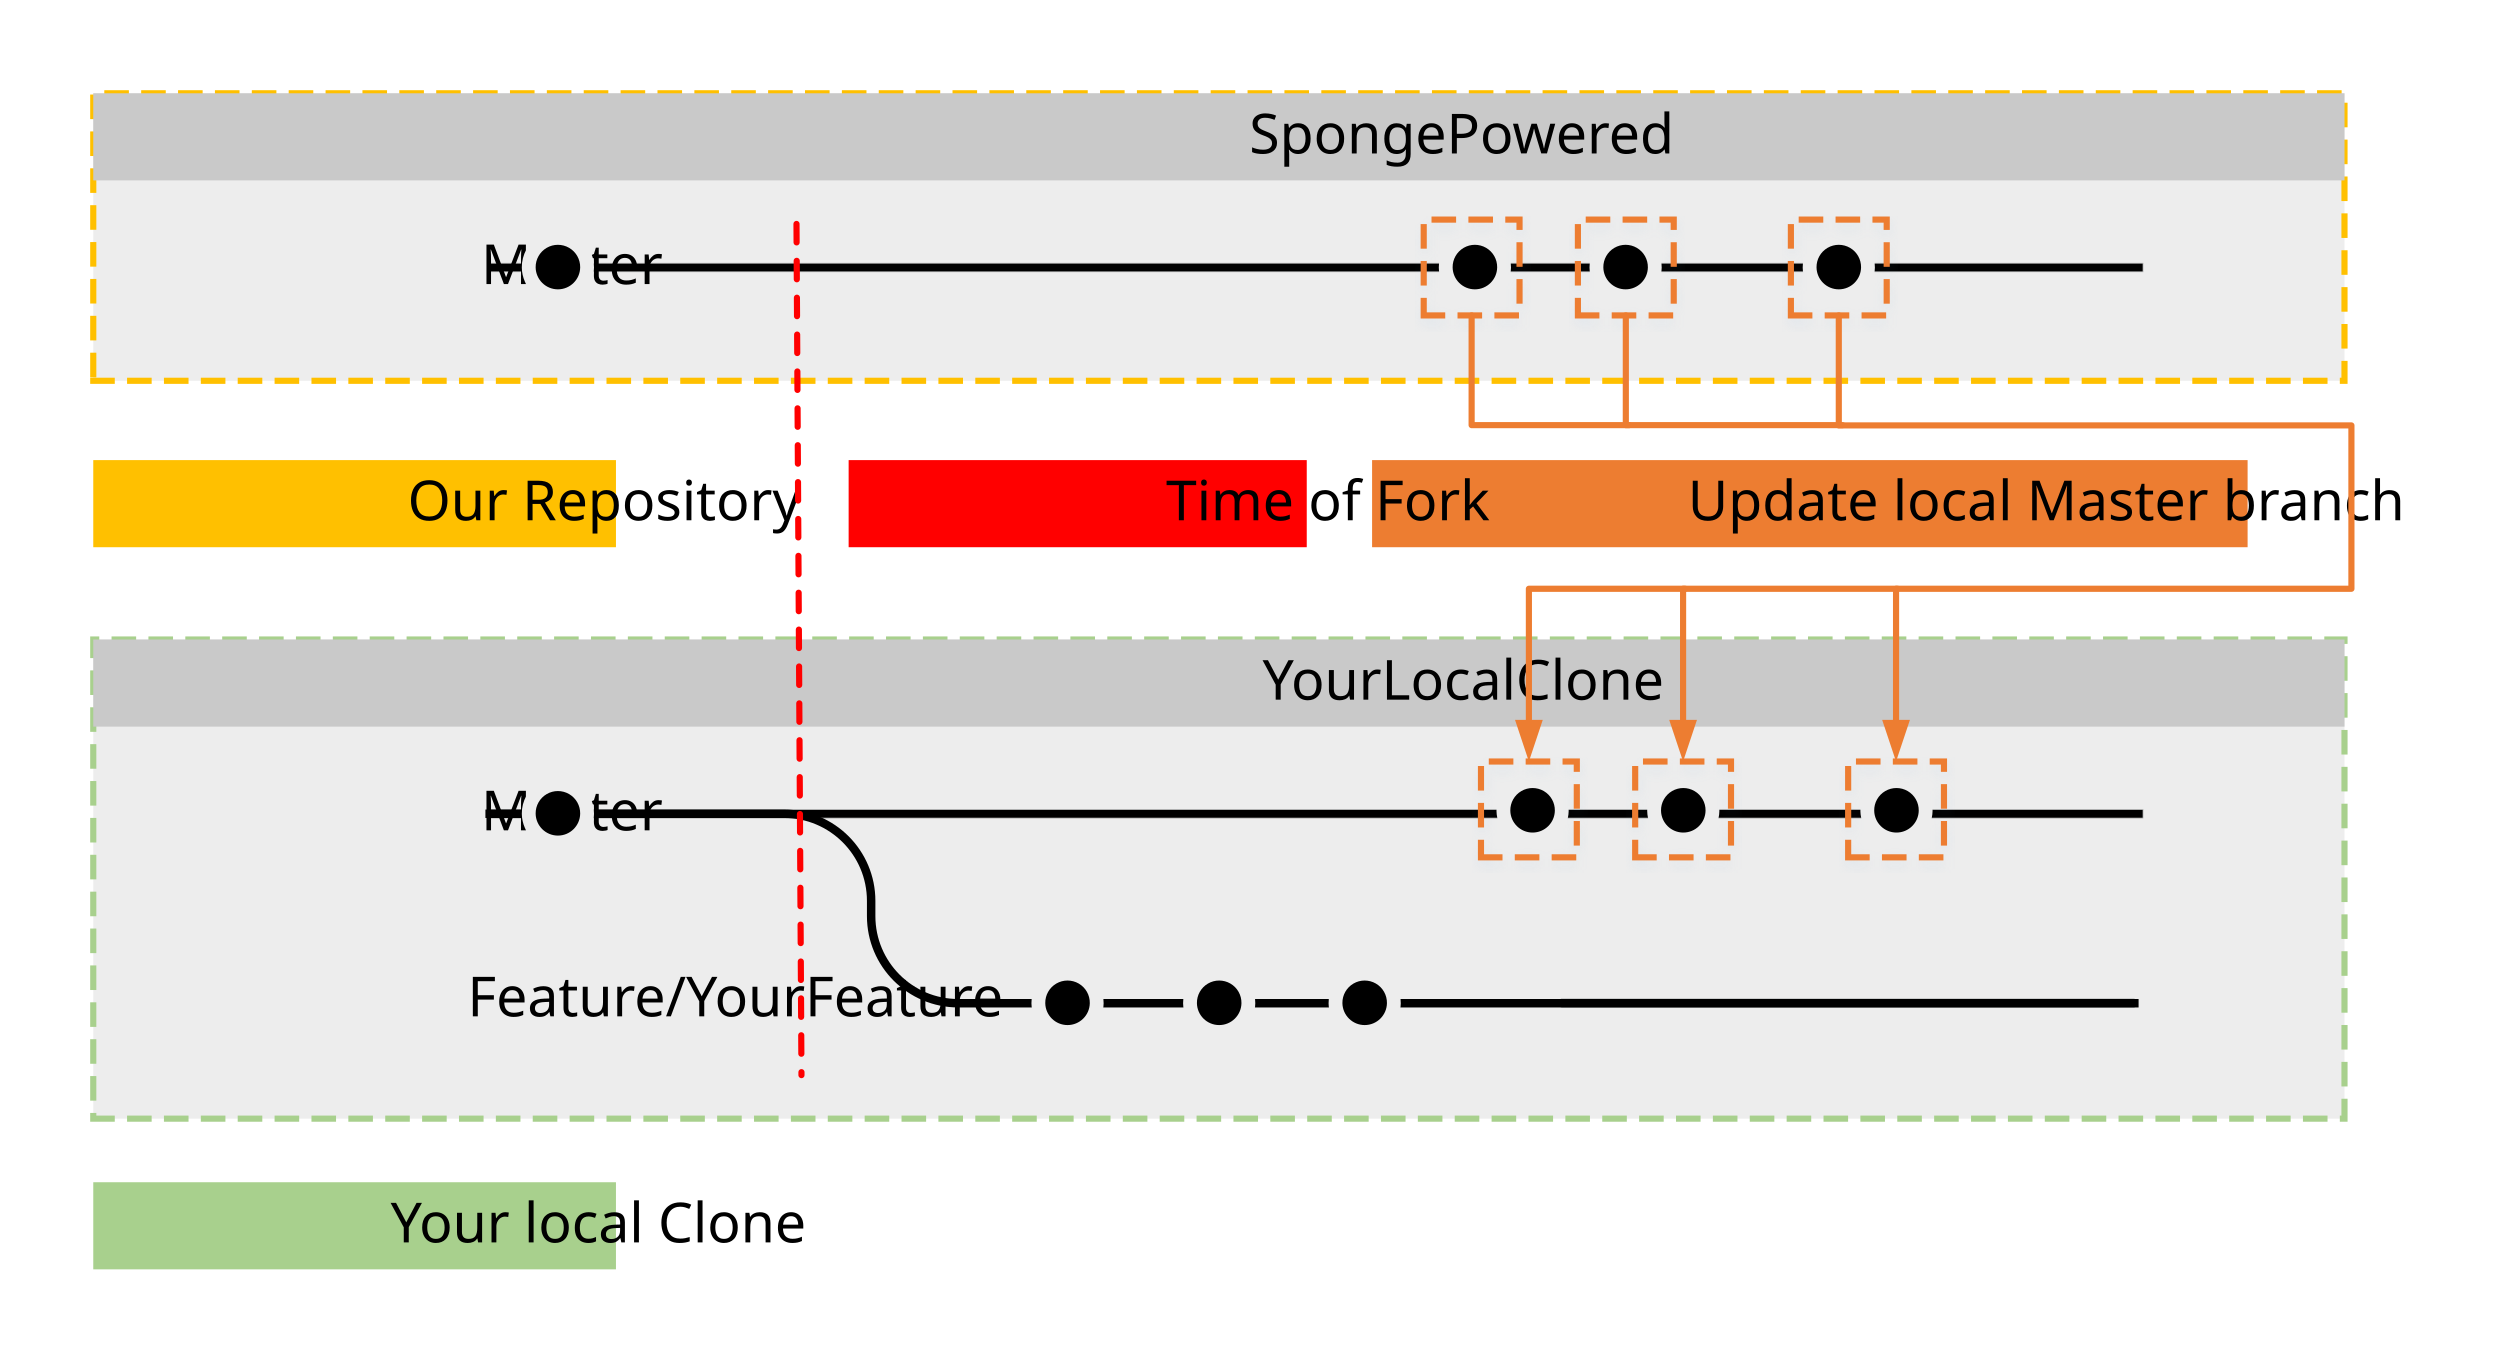
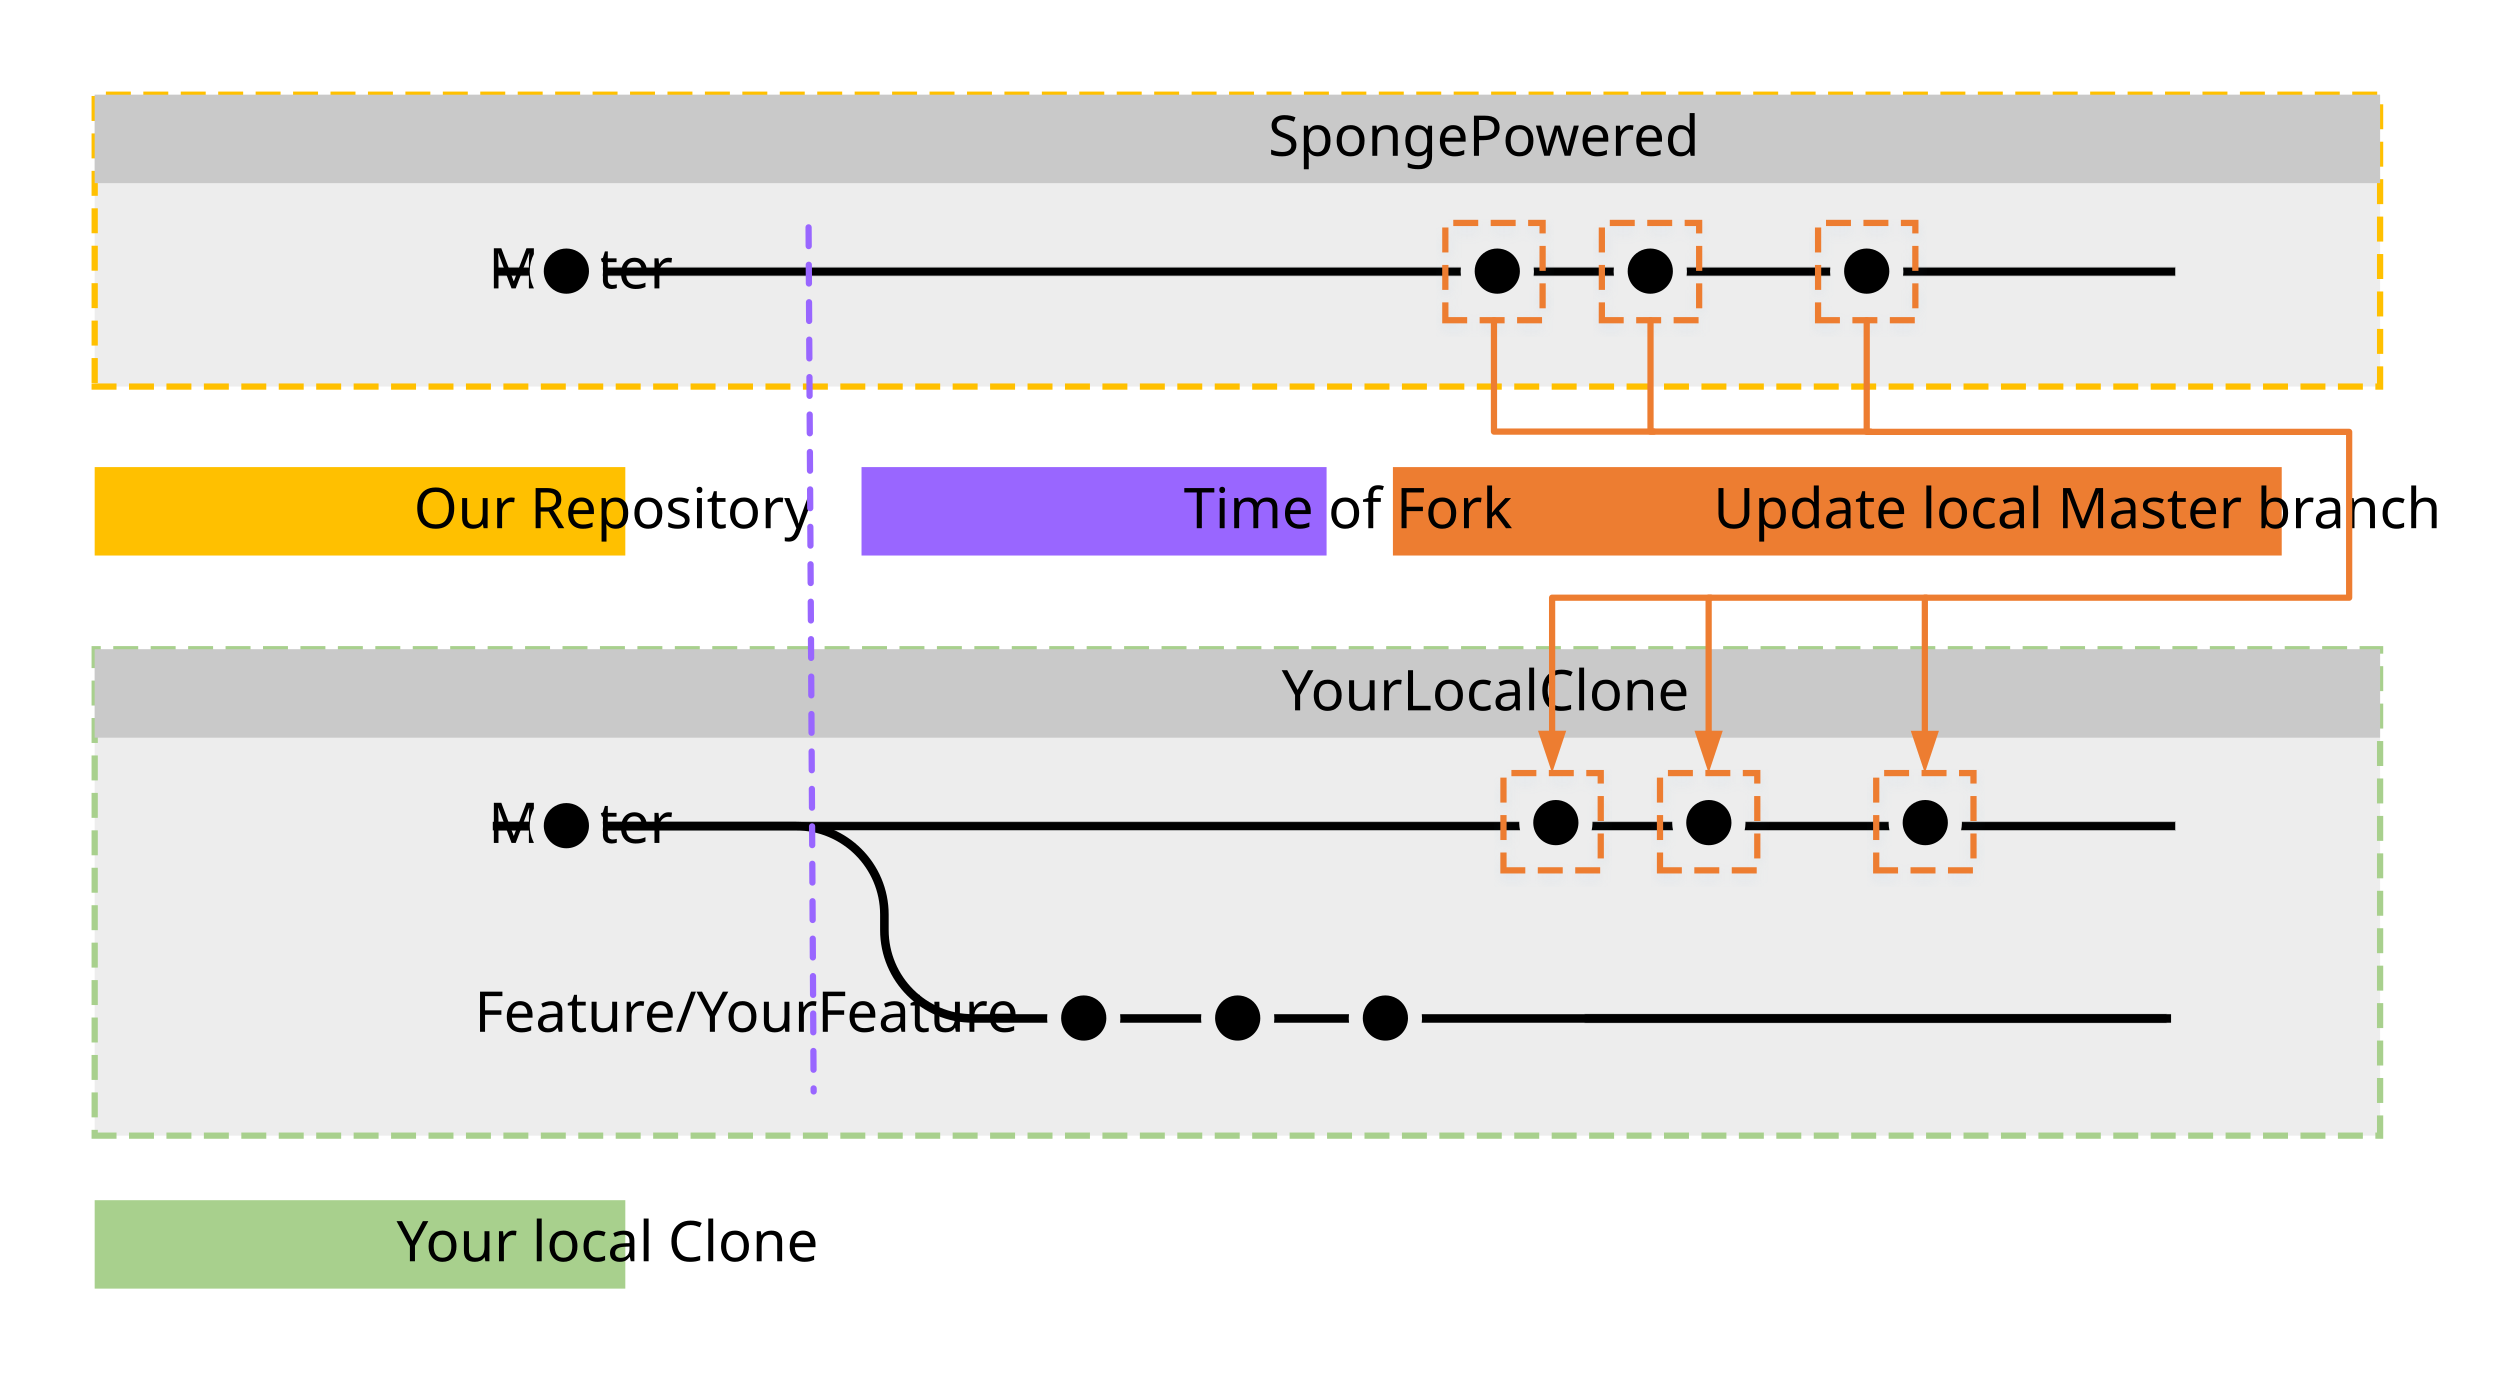
- <svg xmlns="http://www.w3.org/2000/svg" xmlns:ns1="http://schemas.microsoft.com/visio/2003/SVGExtensions/" xmlns:xlink="http://www.w3.org/1999/xlink" width="11.298in" height="6.158in" viewBox="0 0 813.465 443.37" xml:space="preserve" color-interpolation-filters="sRGB" class="st22">
+ <svg xmlns="http://www.w3.org/2000/svg" xmlns:ns1="http://schemas.microsoft.com/visio/2003/SVGExtensions/" xmlns:xlink="http://www.w3.org/1999/xlink" width="11.129in" height="6.158in" viewBox="0 0 801.299 443.37" xml:space="preserve" color-interpolation-filters="sRGB" class="st22">
  <ns1:documentProperties ns1:langID="1031" ns1:metric="true" ns1:viewMarkup="false">
    <ns1:userDefs>
      <ns1:ud ns1:nameU="msvNoAutoConnect" ns1:val="VT0(0):26" />
      <ns1:ud ns1:nameU="visV14CFF" ns1:prompt="" ns1:val="VT0(1):26" />
      <ns1:ud ns1:nameU="visFlowchartType" ns1:prompt="" ns1:val="VT4(CrossFunctional)" />
    </ns1:userDefs>
  </ns1:documentProperties>
  <style type="text/css">
	
		.st1 {fill:#ededed;stroke:#a8d08d;stroke-dasharray:6,6;stroke-width:2}
		.st2 {fill:#000000;stroke:#c7c8c8;stroke-width:0.25}
		.st3 {fill:#ededed;stroke:none;stroke-width:0.25}
		.st4 {fill:#000000;font-family:Montserrat;font-size:1.5em}
		.st5 {fill:none;stroke:none;stroke-width:2}
		.st6 {fill:#c9c9c9;stroke:none;stroke-width:0.25}
		.st7 {fill:#a8d08d;stroke:none;stroke-width:2}
		.st8 {fill:#ededed;stroke:#ffc000;stroke-dasharray:6,6;stroke-width:2}
		.st9 {fill:#ffc000;stroke:none;stroke-width:2}
		.st10 {fill:#000000;stroke:#ededed;stroke-width:4.5}
		.st11 {visibility:visible}
		.st12 {fill:none;filter:url(#filter_2);stroke:#5b9bd5;stroke-dasharray:6,6;stroke-opacity:0.22}
		.st13 {fill:none;stroke:#ed7d31;stroke-dasharray:6,6;stroke-width:2}
		.st14 {stroke:#000000;stroke-width:2.75}
- 		.st15 {stroke:#ff0000;stroke-dasharray:6,6;stroke-linecap:round;stroke-linejoin:round;stroke-width:2}
+ 		.st15 {stroke:#9966ff;stroke-dasharray:6,6;stroke-linecap:round;stroke-linejoin:round;stroke-width:2}
		.st16 {fill:#ed7d31;stroke:none;stroke-width:2}
- 		.st17 {fill:#ff0000;stroke:none;stroke-width:2}
+ 		.st17 {fill:#9966ff;stroke:none;stroke-width:2}
		.st18 {marker-end:url(#mrkr13-102);stroke:#ed7d31;stroke-linecap:round;stroke-linejoin:round;stroke-width:2}
		.st19 {fill:#ed7d31;fill-opacity:1;stroke:#ed7d31;stroke-opacity:1;stroke-width:0.442}
		.st20 {stroke:#ed7d31;stroke-linecap:round;stroke-linejoin:round;stroke-width:2}
		.st21 {marker-start:url(#mrkr13-114);stroke:#ed7d31;stroke-linecap:round;stroke-linejoin:round;stroke-width:2}
		.st22 {fill:none;fill-rule:evenodd;font-size:12px;overflow:visible;stroke-linecap:square;stroke-miterlimit:3}
	
	</style>
  <defs id="Markers">
    <g id="lend13">
      <path d="M 3 1 L 0 0 L 3 -1 L 3 1 " style="stroke:none" />
    </g>
    <marker id="mrkr13-102" class="st19" ns1:arrowType="13" ns1:arrowSize="2" ns1:setback="6.78" refX="-6.78" orient="auto" markerUnits="strokeWidth" overflow="visible">
      <use xlink:href="#lend13" transform="scale(-2.26,-2.26) " />
    </marker>
    <marker id="mrkr13-114" class="st19" ns1:arrowType="13" ns1:arrowSize="2" ns1:setback="6.6" refX="6.6" orient="auto" markerUnits="strokeWidth" overflow="visible">
      <use xlink:href="#lend13" transform="scale(2.26) " />
    </marker>
  </defs>
  <defs id="Filters">
    <filter id="filter_2">
      <feGaussianBlur stdDeviation="2" />
    </filter>
  </defs>
  <g ns1:mID="0" ns1:index="1" ns1:groupContext="foregroundPage">
    <ns1:userDefs>
      <ns1:ud ns1:nameU="msvThemeOrder" ns1:val="VT0(0):26" />
    </ns1:userDefs>
    <ns1:pageProperties ns1:drawingScale="0.0393701" ns1:pageScale="0.0393701" ns1:drawingUnits="24" ns1:shadowOffsetX="8.50394" ns1:shadowOffsetY="-8.50394" />
    <ns1:layer ns1:name="Verbinder" ns1:index="0" />
    <g id="group37-1" transform="translate(272.709,-180.347)" ns1:mID="37" ns1:groupContext="group">
			</g>
    <g id="shape74-2" ns1:mID="74" ns1:groupContext="shape" transform="translate(30.3465,-79.3782)">
      <ns1:userDefs>
        <ns1:ud ns1:nameU="visVersion" ns1:val="VT0(15):26" />
      </ns1:userDefs>
      <path d="M0 443.37 L732.52 443.37 L732.52 287.46 L0 287.46 L0 443.37 Z" class="st1" />
    </g>
    <g id="group75-4" transform="translate(272.709,-169.095)" ns1:mID="75" ns1:groupContext="group">
			</g>
    <g id="shape76-5" ns1:mID="76" ns1:groupContext="shape" transform="translate(159.323,-177.173)">
      <ns1:userDefs>
        <ns1:ud ns1:nameU="visVersion" ns1:val="VT0(15):26" />
      </ns1:userDefs>
      <rect x="0" y="440.535" width="538" height="2.835" class="st2" />
    </g>
    <g id="shape80-7" ns1:mID="80" ns1:groupContext="shape" transform="translate(53.0236,-169.095)">
      <ns1:userDefs>
        <ns1:ud ns1:nameU="visVersion" ns1:val="VT0(15):26" />
      </ns1:userDefs>
      <ns1:textBlock ns1:margins="rect(4,4,4,4)" ns1:tabSpace="42.5197" />
      <ns1:textRect cx="49.606" cy="433.874" width="99.22" height="18.992" />
      <rect x="0" y="424.378" width="99.213" height="18.992" class="st3" />
      <text x="19.28" y="439.27" class="st4" ns1:langID="1031">
        <ns1:paragraph ns1:horizAlign="1" />
        <ns1:tabList />Master</text>
    </g>
    <g id="shape81-10" ns1:mID="81" ns1:groupContext="shape" transform="translate(54.4409,-155.205)">
      <rect x="0" y="396.598" width="676.898" height="46.772" class="st5" />
    </g>
    <g id="shape82-12" ns1:mID="82" ns1:groupContext="shape" transform="translate(30.3465,-206.937)">
      <ns1:textBlock ns1:margins="rect(2,2,2,2)" ns1:tabSpace="42.5197" />
      <ns1:textRect cx="366.261" cy="429.197" width="732.53" height="28.346" />
      <rect x="0" y="415.024" width="732.522" height="28.346" class="st6" />
      <text x="296.23" y="434.6" class="st4" ns1:langID="1031">
        <ns1:paragraph ns1:horizAlign="1" />
        <ns1:tabList />YourLocalClone</text>
    </g>
    <g id="shape83-15" ns1:mID="83" ns1:groupContext="shape" transform="translate(507.944,-115.52)">
      <ns1:userDefs>
        <ns1:ud ns1:nameU="visVersion" ns1:val="VT0(15):26" />
      </ns1:userDefs>
      <rect x="0" y="440.535" width="186.544" height="2.835" class="st2" />
    </g>
    <g id="shape87-17" ns1:mID="87" ns1:groupContext="shape" transform="translate(56.6929,-108.567)">
      <ns1:userDefs>
        <ns1:ud ns1:nameU="visVersion" ns1:val="VT0(15):26" />
      </ns1:userDefs>
      <ns1:textBlock ns1:margins="rect(4,4,4,4)" ns1:tabSpace="42.5197" />
      <ns1:textRect cx="103.173" cy="433.874" width="206.35" height="18.992" />
      <rect x="0" y="424.378" width="206.346" height="18.992" class="st3" />
      <text x="11.18" y="439.27" class="st4" ns1:langID="1031">
        <ns1:paragraph ns1:horizAlign="1" />
        <ns1:tabList />Feature/YourFeature</text>
    </g>
    <g id="shape88-20" ns1:mID="88" ns1:groupContext="shape" transform="translate(54.4409,-93.5514)">
      <rect x="0" y="396.598" width="676.898" height="46.772" class="st5" />
    </g>
    <g id="shape92-22" ns1:mID="92" ns1:groupContext="shape" transform="translate(30.3465,-30.3465)">
      <ns1:userDefs>
        <ns1:ud ns1:nameU="visVersion" ns1:val="VT0(15):26" />
      </ns1:userDefs>
      <ns1:textBlock ns1:margins="rect(4,4,4,4)" ns1:tabSpace="42.5197" />
      <ns1:textRect cx="85.039" cy="429.197" width="170.08" height="28.346" />
      <rect x="0" y="415.024" width="170.079" height="28.346" class="st7" />
      <text x="12.52" y="434.6" class="st4" ns1:langID="1031">
        <ns1:paragraph ns1:horizAlign="1" />
        <ns1:tabList />Your local Clone</text>
    </g>
    <g id="shape97-25" ns1:mID="97" ns1:groupContext="shape" transform="translate(30.3465,-319.472)">
      <ns1:userDefs>
        <ns1:ud ns1:nameU="visVersion" ns1:val="VT0(15):26" />
      </ns1:userDefs>
      <path d="M0 443.37 L732.52 443.37 L732.52 349.82 L0 349.82 L0 443.37 Z" class="st8" />
    </g>
    <g id="group98-27" transform="translate(272.709,-346.835)" ns1:mID="98" ns1:groupContext="group">
			</g>
    <g id="shape99-28" ns1:mID="99" ns1:groupContext="shape" transform="translate(159.323,-354.913)">
      <ns1:userDefs>
        <ns1:ud ns1:nameU="visVersion" ns1:val="VT0(15):26" />
      </ns1:userDefs>
      <rect x="0" y="440.535" width="538" height="2.835" class="st2" />
    </g>
    <g id="shape103-30" ns1:mID="103" ns1:groupContext="shape" transform="translate(53.0236,-346.835)">
      <ns1:userDefs>
        <ns1:ud ns1:nameU="visVersion" ns1:val="VT0(15):26" />
      </ns1:userDefs>
      <ns1:textBlock ns1:margins="rect(4,4,4,4)" ns1:tabSpace="42.5197" />
      <ns1:textRect cx="49.606" cy="433.874" width="99.22" height="18.992" />
      <rect x="0" y="424.378" width="99.213" height="18.992" class="st3" />
      <text x="19.28" y="439.27" class="st4" ns1:langID="1031">
        <ns1:paragraph ns1:horizAlign="1" />
        <ns1:tabList />Master</text>
    </g>
    <g id="shape104-33" ns1:mID="104" ns1:groupContext="shape" transform="translate(54.4409,-332.945)">
      <rect x="0" y="396.598" width="676.898" height="46.772" class="st5" />
    </g>
    <g id="shape105-35" ns1:mID="105" ns1:groupContext="shape" transform="translate(30.3465,-384.677)">
      <ns1:textBlock ns1:margins="rect(2,2,2,2)" ns1:tabSpace="42.5197" />
      <ns1:textRect cx="366.261" cy="429.197" width="732.53" height="28.346" />
      <rect x="0" y="415.024" width="732.522" height="28.346" class="st6" />
      <text x="291.91" y="434.6" class="st4" ns1:langID="1031">
        <ns1:paragraph ns1:horizAlign="1" />
        <ns1:tabList />SpongePowered</text>
    </g>
    <g id="shape115-38" ns1:mID="115" ns1:groupContext="shape" transform="translate(30.3465,-265.318)">
      <ns1:userDefs>
        <ns1:ud ns1:nameU="visVersion" ns1:val="VT0(15):26" />
      </ns1:userDefs>
      <ns1:textBlock ns1:margins="rect(4,4,4,4)" ns1:tabSpace="42.5197" />
      <ns1:textRect cx="85.039" cy="429.197" width="170.08" height="28.346" />
      <rect x="0" y="415.024" width="170.079" height="28.346" class="st9" />
      <text x="18.06" y="434.6" class="st4" ns1:langID="1031">
        <ns1:paragraph ns1:horizAlign="1" />
        <ns1:tabList />Our Repository</text>
    </g>
    <g id="shape100-41" ns1:mID="100" ns1:groupContext="shape" transform="translate(172.042,-346.835)">
      <ns1:userDefs>
        <ns1:ud ns1:nameU="visVersion" ns1:val="VT0(15):26" />
      </ns1:userDefs>
      <path d="M0 433.87 A9.496 9.496 0 1 1 18.99 433.87 A9.496 9.496 0 0 1 0 433.87 Z" class="st10" />
    </g>
    <g id="shape141-43" ns1:mID="141" ns1:groupContext="shape" transform="translate(588.823,-346.835)">
      <ns1:userDefs>
        <ns1:ud ns1:nameU="visVersion" ns1:val="VT0(15):26" />
      </ns1:userDefs>
      <path d="M0 433.87 A9.496 9.496 0 1 1 18.99 433.87 A9.496 9.496 0 0 1 0 433.87 Z" class="st10" />
    </g>
    <g id="shape142-45" ns1:mID="142" ns1:groupContext="shape" transform="translate(519.454,-346.835)">
      <ns1:userDefs>
        <ns1:ud ns1:nameU="visVersion" ns1:val="VT0(15):26" />
      </ns1:userDefs>
      <path d="M0 433.87 A9.496 9.496 0 1 1 18.99 433.87 A9.496 9.496 0 0 1 0 433.87 Z" class="st10" />
    </g>
    <g id="shape143-47" ns1:mID="143" ns1:groupContext="shape" transform="translate(470.416,-346.835)">
      <ns1:userDefs>
        <ns1:ud ns1:nameU="visVersion" ns1:val="VT0(15):26" />
      </ns1:userDefs>
      <path d="M0 433.87 A9.496 9.496 0 1 1 18.99 433.87 A9.496 9.496 0 0 1 0 433.87 Z" class="st10" />
    </g>
    <g id="shape144-49" ns1:mID="144" ns1:groupContext="shape" transform="translate(463.256,-340.74)">
      <ns1:userDefs>
        <ns1:ud ns1:nameU="visVersion" ns1:val="VT0(15):26" />
      </ns1:userDefs>
      <g id="shadow144-50" ns1:groupContext="shadow" ns1:shadowOffsetX="0.345598" ns1:shadowOffsetY="-1.97279" ns1:shadowType="1" transform="matrix(1,0,0,1,0.345598,1.97279)" class="st11">
        <path d="M0 443.37 L31.18 443.37 L31.18 412.19 L0 412.19 L0 443.37 Z" class="st12" />
      </g>
      <path d="M0 443.37 L31.18 443.37 L31.18 412.19 L0 412.19 L0 443.37 Z" class="st13" />
    </g>
    <g id="shape145-54" ns1:mID="145" ns1:groupContext="shape" transform="translate(513.429,-340.74)">
      <ns1:userDefs>
        <ns1:ud ns1:nameU="visVersion" ns1:val="VT0(15):26" />
      </ns1:userDefs>
      <g id="shadow145-55" ns1:groupContext="shadow" ns1:shadowOffsetX="0.345598" ns1:shadowOffsetY="-1.97279" ns1:shadowType="1" transform="matrix(1,0,0,1,0.345598,1.97279)" class="st11">
        <path d="M0 443.37 L31.18 443.37 L31.18 412.19 L0 412.19 L0 443.37 Z" class="st12" />
      </g>
      <path d="M0 443.37 L31.18 443.37 L31.18 412.19 L0 412.19 L0 443.37 Z" class="st13" />
    </g>
    <g id="shape146-59" ns1:mID="146" ns1:groupContext="shape" transform="translate(582.728,-340.74)">
      <ns1:userDefs>
        <ns1:ud ns1:nameU="visVersion" ns1:val="VT0(15):26" />
      </ns1:userDefs>
      <g id="shadow146-60" ns1:groupContext="shadow" ns1:shadowOffsetX="0.345598" ns1:shadowOffsetY="-1.97279" ns1:shadowType="1" transform="matrix(1,0,0,1,0.345598,1.97279)" class="st11">
        <path d="M0 443.37 L31.18 443.37 L31.18 412.19 L0 412.19 L0 443.37 Z" class="st12" />
      </g>
      <path d="M0 443.37 L31.18 443.37 L31.18 412.19 L0 412.19 L0 443.37 Z" class="st13" />
    </g>
    <g id="shape149-64" ns1:mID="149" ns1:groupContext="shape" transform="translate(607.591,-170.079)">
      <ns1:userDefs>
        <ns1:ud ns1:nameU="visVersion" ns1:val="VT0(15):26" />
      </ns1:userDefs>
      <path d="M0 433.87 A9.496 9.496 0 1 1 18.99 433.87 A9.496 9.496 0 0 1 0 433.87 Z" class="st10" />
    </g>
    <g id="shape150-66" ns1:mID="150" ns1:groupContext="shape" transform="translate(538.223,-170.079)">
      <ns1:userDefs>
        <ns1:ud ns1:nameU="visVersion" ns1:val="VT0(15):26" />
      </ns1:userDefs>
      <path d="M0 433.87 A9.496 9.496 0 1 1 18.99 433.87 A9.496 9.496 0 0 1 0 433.87 Z" class="st10" />
    </g>
    <g id="shape151-68" ns1:mID="151" ns1:groupContext="shape" transform="translate(489.185,-170.079)">
      <ns1:userDefs>
        <ns1:ud ns1:nameU="visVersion" ns1:val="VT0(15):26" />
      </ns1:userDefs>
      <path d="M0 433.87 A9.496 9.496 0 1 1 18.99 433.87 A9.496 9.496 0 0 1 0 433.87 Z" class="st10" />
    </g>
    <g id="shape152-70" ns1:mID="152" ns1:groupContext="shape" transform="translate(481.89,-164.409)">
      <ns1:userDefs>
        <ns1:ud ns1:nameU="visVersion" ns1:val="VT0(15):26" />
      </ns1:userDefs>
      <g id="shadow152-71" ns1:groupContext="shadow" ns1:shadowOffsetX="0.345598" ns1:shadowOffsetY="-1.97279" ns1:shadowType="1" transform="matrix(1,0,0,1,0.345598,1.97279)" class="st11">
        <path d="M0 443.37 L31.18 443.37 L31.18 412.19 L0 412.19 L0 443.37 Z" class="st12" />
      </g>
      <path d="M0 443.37 L31.18 443.37 L31.18 412.19 L0 412.19 L0 443.37 Z" class="st13" />
    </g>
    <g id="shape153-75" ns1:mID="153" ns1:groupContext="shape" transform="translate(532.063,-164.409)">
      <ns1:userDefs>
        <ns1:ud ns1:nameU="visVersion" ns1:val="VT0(15):26" />
      </ns1:userDefs>
      <g id="shadow153-76" ns1:groupContext="shadow" ns1:shadowOffsetX="0.345598" ns1:shadowOffsetY="-1.97279" ns1:shadowType="1" transform="matrix(1,0,0,1,0.345598,1.97279)" class="st11">
        <path d="M0 443.37 L31.18 443.37 L31.18 412.19 L0 412.19 L0 443.37 Z" class="st12" />
      </g>
      <path d="M0 443.37 L31.18 443.37 L31.18 412.19 L0 412.19 L0 443.37 Z" class="st13" />
    </g>
    <g id="shape154-80" ns1:mID="154" ns1:groupContext="shape" transform="translate(601.362,-164.409)">
      <ns1:userDefs>
        <ns1:ud ns1:nameU="visVersion" ns1:val="VT0(15):26" />
      </ns1:userDefs>
      <g id="shadow154-81" ns1:groupContext="shadow" ns1:shadowOffsetX="0.345598" ns1:shadowOffsetY="-1.97279" ns1:shadowType="1" transform="matrix(1,0,0,1,0.345598,1.97279)" class="st11">
        <path d="M0 443.37 L31.18 443.37 L31.18 412.19 L0 412.19 L0 443.37 Z" class="st12" />
      </g>
      <path d="M0 443.37 L31.18 443.37 L31.18 412.19 L0 412.19 L0 443.37 Z" class="st13" />
    </g>
    <g id="shape157-85" ns1:mID="157" ns1:groupContext="shape" ns1:layerMember="0" transform="translate(159.323,-178.591)">
      <path d="M0 443.37 L95.8 443.37 A28.346 28.346 0 0 1 124.14 471.72 L124.14 476.68 A28.346 28.346 -180 0 0 152.49        505.02 L535.17 505.02" class="st14" />
    </g>
    <g id="shape158-88" ns1:mID="158" ns1:groupContext="shape" transform="translate(702.53,70.2731) rotate(89.6649)">
      <path d="M0 443.37 L276.96 443.37" class="st15" />
    </g>
    <g id="shape159-91" ns1:mID="159" ns1:groupContext="shape" transform="translate(446.457,-265.318)">
      <ns1:userDefs>
        <ns1:ud ns1:nameU="visVersion" ns1:val="VT0(15):26" />
      </ns1:userDefs>
      <ns1:textBlock ns1:margins="rect(4,4,4,4)" ns1:tabSpace="42.5197" />
      <ns1:textRect cx="142.441" cy="429.197" width="284.89" height="28.346" />
      <rect x="0" y="415.024" width="284.882" height="28.346" class="st16" />
      <text x="18.49" y="434.6" class="st4" ns1:langID="1031">
        <ns1:paragraph ns1:horizAlign="1" />
        <ns1:tabList />Update local Master branch</text>
    </g>
    <g id="shape160-94" ns1:mID="160" ns1:groupContext="shape" transform="translate(276.135,-265.318)">
      <ns1:userDefs>
        <ns1:ud ns1:nameU="visVersion" ns1:val="VT0(15):26" />
      </ns1:userDefs>
      <ns1:textBlock ns1:margins="rect(4,4,4,4)" ns1:tabSpace="42.5197" />
      <ns1:textRect cx="74.531" cy="429.197" width="149.07" height="28.346" />
      <rect x="0" y="415.024" width="149.062" height="28.346" class="st17" />
      <text x="19.03" y="434.6" class="st4" ns1:langID="1031">
        <ns1:paragraph ns1:horizAlign="1" />
        <ns1:tabList />Time of Fork</text>
    </g>
    <g id="shape161-97" ns1:mID="161" ns1:groupContext="shape" ns1:layerMember="0" transform="translate(598.319,-340.74)">
-       <path d="M0 443.37 L0 479.16 L166.8 479.16 L166.8 532.31 L18.63 532.31 L18.63 574.96" class="st18" />
+       <path d="M0 443.37 L0 479.16 L154.63 479.16 L154.63 532.31 L18.63 532.31 L18.63 574.96" class="st18" />
    </g>
    <g id="shape162-103" ns1:mID="162" ns1:groupContext="shape" ns1:layerMember="0" transform="translate(529.02,-340.74)">
      <path d="M0 443.37 L0 479.07 L70.51 479.07" class="st20" />
    </g>
    <g id="shape163-106" ns1:mID="163" ns1:groupContext="shape" ns1:layerMember="0" transform="translate(478.847,-340.74)">
      <path d="M0 443.37 L0 479.07 L51.23 479.07" class="st20" />
    </g>
    <g id="shape164-109" ns1:mID="164" ns1:groupContext="shape" ns1:layerMember="0" transform="translate(497.48,-195.591)">
      <path d="M0 430.17 L0 429.81 L0 387.16 L50.85 387.16" class="st21" />
    </g>
    <g id="shape165-115" ns1:mID="165" ns1:groupContext="shape" ns1:layerMember="0" transform="translate(547.654,-195.591)">
      <path d="M0 430.17 L0 429.81 L0 387.16 L69.77 387.16" class="st21" />
    </g>
    <g id="shape84-120" ns1:mID="84" ns1:groupContext="shape" transform="translate(337.865,-107.441)">
      <ns1:userDefs>
        <ns1:ud ns1:nameU="visVersion" ns1:val="VT0(15):26" />
      </ns1:userDefs>
      <path d="M0 433.87 A9.496 9.496 0 1 1 18.99 433.87 A9.496 9.496 0 0 1 0 433.87 Z" class="st10" />
    </g>
    <g id="shape85-122" ns1:mID="85" ns1:groupContext="shape" transform="translate(387.212,-107.441)">
      <ns1:userDefs>
        <ns1:ud ns1:nameU="visVersion" ns1:val="VT0(15):26" />
      </ns1:userDefs>
      <path d="M0 433.87 A9.496 9.496 0 1 1 18.99 433.87 A9.496 9.496 0 0 1 0 433.87 Z" class="st10" />
    </g>
    <g id="shape86-124" ns1:mID="86" ns1:groupContext="shape" transform="translate(434.551,-107.441)">
      <ns1:userDefs>
        <ns1:ud ns1:nameU="visVersion" ns1:val="VT0(15):26" />
      </ns1:userDefs>
      <path d="M0 433.87 A9.496 9.496 0 1 1 18.99 433.87 A9.496 9.496 0 0 1 0 433.87 Z" class="st10" />
    </g>
    <g id="shape77-126" ns1:mID="77" ns1:groupContext="shape" transform="translate(172.042,-169.095)">
      <ns1:userDefs>
        <ns1:ud ns1:nameU="visVersion" ns1:val="VT0(15):26" />
      </ns1:userDefs>
      <path d="M0 433.87 A9.496 9.496 0 1 1 18.99 433.87 A9.496 9.496 0 0 1 0 433.87 Z" class="st10" />
    </g>
  </g>
</svg>
